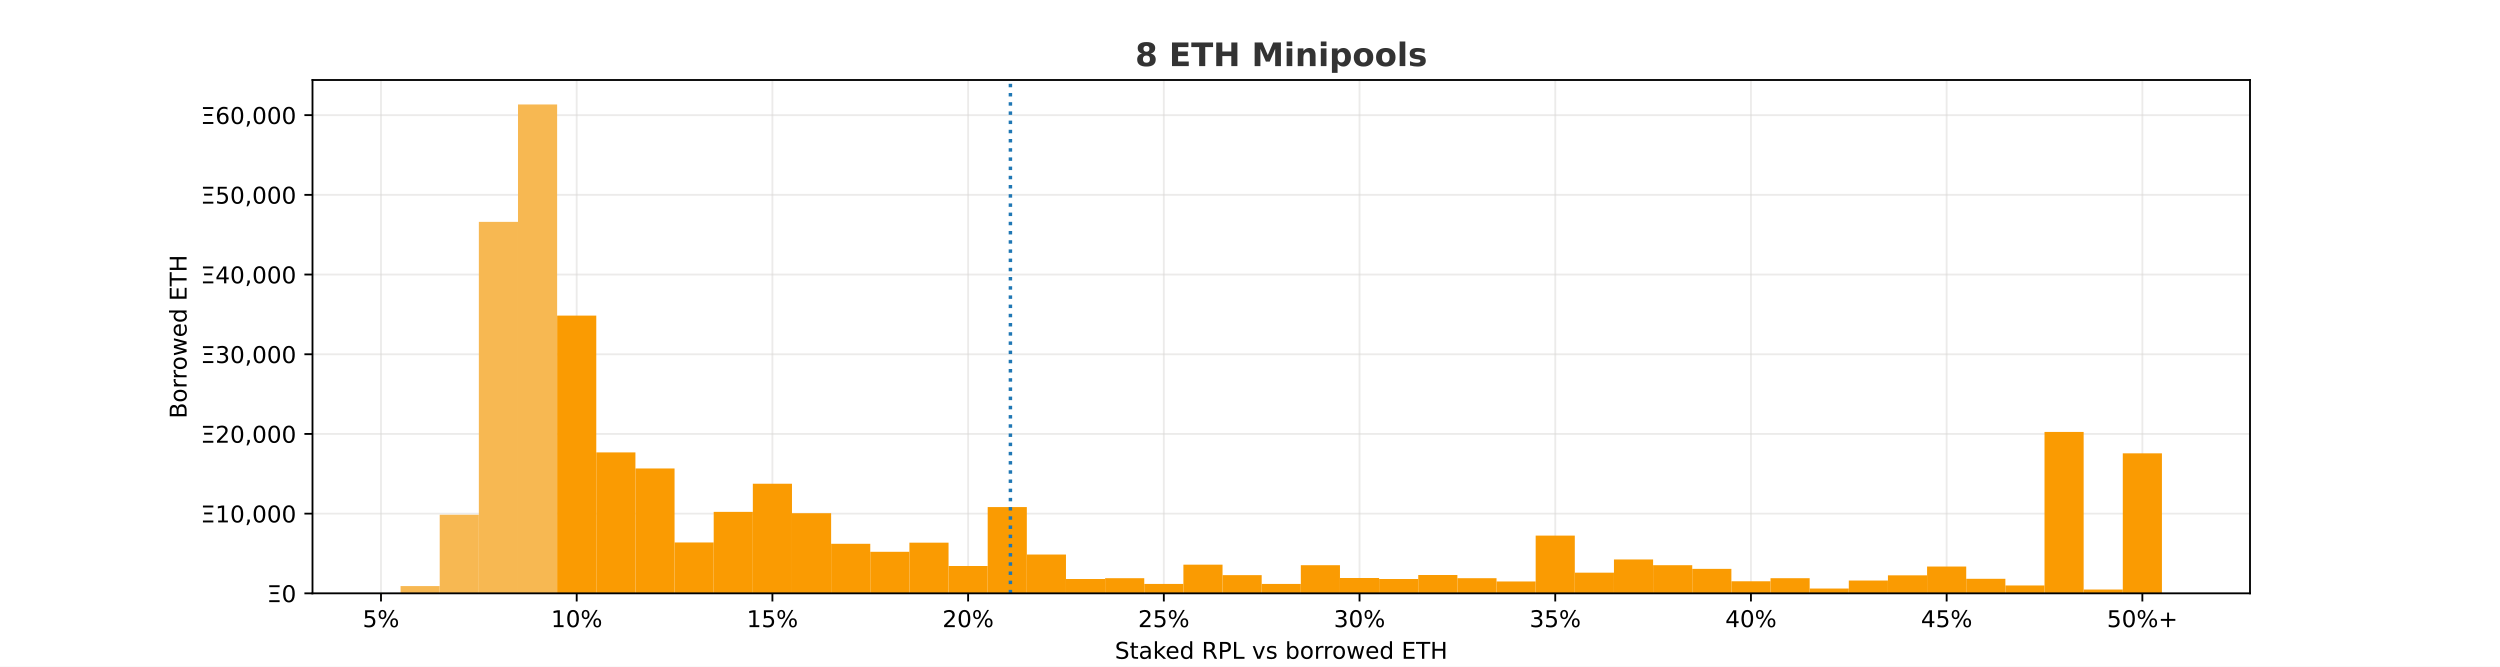
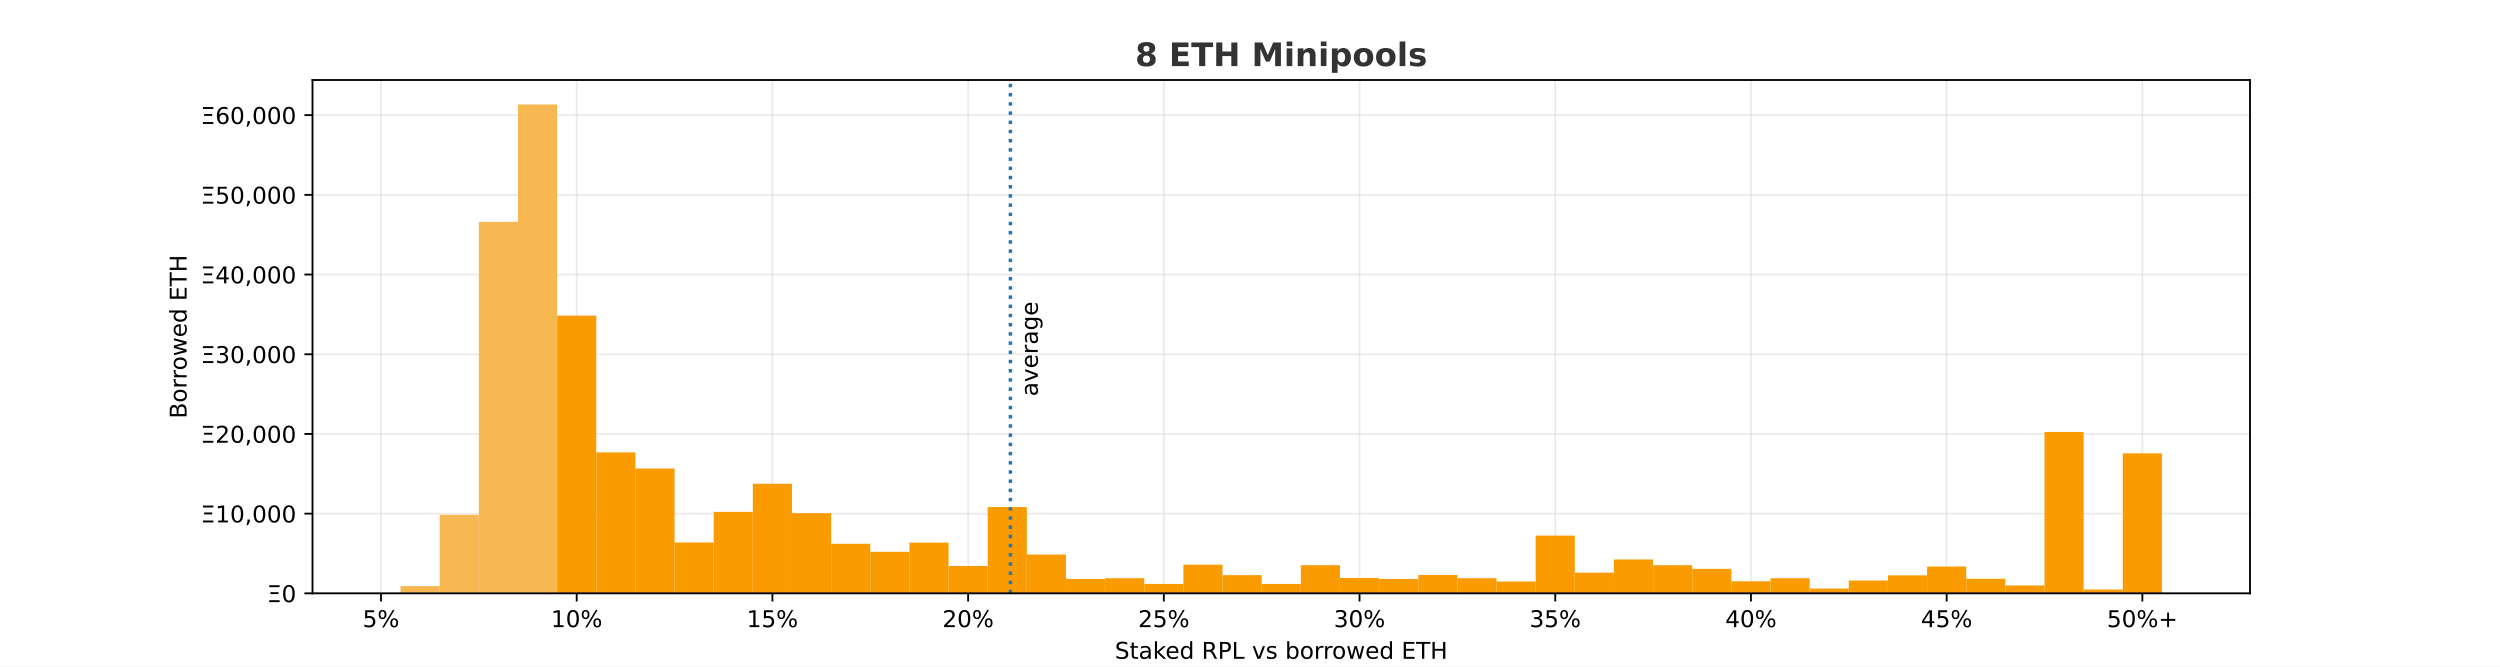
<svg xmlns="http://www.w3.org/2000/svg" xmlns:xlink="http://www.w3.org/1999/xlink" width="1080pt" height="288pt" viewBox="0 0 1080 288" version="1.1">
  <defs>
    <style type="text/css">*{stroke-linejoin: round; stroke-linecap: butt}</style>
  </defs>
  <g id="figure_1">
    <g id="patch_1">
      <path d="M 0 288  L 1080 288  L 1080 0  L 0 0  z " style="fill: #ffffff" />
    </g>
    <g id="axes_1">
      <g id="patch_2">
        <path d="M 135 256.32  L 972 256.32  L 972 34.56  L 135 34.56  z " style="fill: #ffffff" />
      </g>
      <g id="matplotlib.axis_1">
        <g id="xtick_1">
          <g id="line2d_1">
            <path d="M 164.591 256.32  L 164.591 34.56  " clip-path="url(#p60880e0bb3)" style="fill: none; stroke: #dad8d7; stroke-opacity: 0.5; stroke-width: 0.8; stroke-linecap: square" />
          </g>
          <g id="line2d_2">
            <defs>
              <path id="mceda95fc60" d="M 0 0  L 0 3.5  " style="stroke: #000000; stroke-width: 0.8" />
            </defs>
            <g>
              <use xlink:href="#mceda95fc60" x="164.591" y="256.32" style="stroke: #000000; stroke-width: 0.8" />
            </g>
          </g>
          <g id="text_1">
            <g transform="translate(156.6589 270.9184)scale(0.1 -0.1)">
              <defs>
                <path id="DejaVuSans-35" d="M 691 4666  L 3169 4666  L 3169 4134  L 1269 4134  L 1269 2991  Q 1406 3038 1543 3061  Q 1681 3084 1819 3084  Q 2600 3084 3056 2656  Q 3513 2228 3513 1497  Q 3513 744 3044 326  Q 2575 -91 1722 -91  Q 1428 -91 1123 -41  Q 819 9 494 109  L 494 744  Q 775 591 1075 516  Q 1375 441 1709 441  Q 2250 441 2565 725  Q 2881 1009 2881 1497  Q 2881 1984 2565 2268  Q 2250 2553 1709 2553  Q 1456 2553 1204 2497  Q 953 2441 691 2322  L 691 4666  z " transform="scale(0.015625)" />
                <path id="DejaVuSans-25" d="M 4653 2053  Q 4381 2053 4226 1822  Q 4072 1591 4072 1178  Q 4072 772 4226 539  Q 4381 306 4653 306  Q 4919 306 5073 539  Q 5228 772 5228 1178  Q 5228 1588 5073 1820  Q 4919 2053 4653 2053  z M 4653 2450  Q 5147 2450 5437 2106  Q 5728 1763 5728 1178  Q 5728 594 5436 251  Q 5144 -91 4653 -91  Q 4153 -91 3862 251  Q 3572 594 3572 1178  Q 3572 1766 3864 2108  Q 4156 2450 4653 2450  z M 1428 4353  Q 1159 4353 1004 4120  Q 850 3888 850 3481  Q 850 3069 1003 2837  Q 1156 2606 1428 2606  Q 1700 2606 1854 2837  Q 2009 3069 2009 3481  Q 2009 3884 1853 4118  Q 1697 4353 1428 4353  z M 4250 4750  L 4750 4750  L 1831 -91  L 1331 -91  L 4250 4750  z M 1428 4750  Q 1922 4750 2215 4408  Q 2509 4066 2509 3481  Q 2509 2891 2217 2550  Q 1925 2209 1428 2209  Q 931 2209 642 2551  Q 353 2894 353 3481  Q 353 4063 643 4406  Q 934 4750 1428 4750  z " transform="scale(0.015625)" />
              </defs>
              <use xlink:href="#DejaVuSans-35" />
              <use xlink:href="#DejaVuSans-25" x="63.623" />
            </g>
          </g>
        </g>
        <g id="xtick_2">
          <g id="line2d_3">
            <path d="M 249.136 256.32  L 249.136 34.56  " clip-path="url(#p60880e0bb3)" style="fill: none; stroke: #dad8d7; stroke-opacity: 0.5; stroke-width: 0.8; stroke-linecap: square" />
          </g>
          <g id="line2d_4">
            <g>
              <use xlink:href="#mceda95fc60" x="249.136" y="256.32" style="stroke: #000000; stroke-width: 0.8" />
            </g>
          </g>
          <g id="text_2">
            <g transform="translate(238.0231 270.9184)scale(0.1 -0.1)">
              <defs>
                <path id="DejaVuSans-31" d="M 794 531  L 1825 531  L 1825 4091  L 703 3866  L 703 4441  L 1819 4666  L 2450 4666  L 2450 531  L 3481 531  L 3481 0  L 794 0  L 794 531  z " transform="scale(0.015625)" />
                <path id="DejaVuSans-30" d="M 2034 4250  Q 1547 4250 1301 3770  Q 1056 3291 1056 2328  Q 1056 1369 1301 889  Q 1547 409 2034 409  Q 2525 409 2770 889  Q 3016 1369 3016 2328  Q 3016 3291 2770 3770  Q 2525 4250 2034 4250  z M 2034 4750  Q 2819 4750 3233 4129  Q 3647 3509 3647 2328  Q 3647 1150 3233 529  Q 2819 -91 2034 -91  Q 1250 -91 836 529  Q 422 1150 422 2328  Q 422 3509 836 4129  Q 1250 4750 2034 4750  z " transform="scale(0.015625)" />
              </defs>
              <use xlink:href="#DejaVuSans-31" />
              <use xlink:href="#DejaVuSans-30" x="63.623" />
              <use xlink:href="#DejaVuSans-25" x="127.246" />
            </g>
          </g>
        </g>
        <g id="xtick_3">
          <g id="line2d_5">
            <path d="M 333.682 256.32  L 333.682 34.56  " clip-path="url(#p60880e0bb3)" style="fill: none; stroke: #dad8d7; stroke-opacity: 0.5; stroke-width: 0.8; stroke-linecap: square" />
          </g>
          <g id="line2d_6">
            <g>
              <use xlink:href="#mceda95fc60" x="333.682" y="256.32" style="stroke: #000000; stroke-width: 0.8" />
            </g>
          </g>
          <g id="text_3">
            <g transform="translate(322.5685 270.9184)scale(0.1 -0.1)">
              <use xlink:href="#DejaVuSans-31" />
              <use xlink:href="#DejaVuSans-35" x="63.623" />
              <use xlink:href="#DejaVuSans-25" x="127.246" />
            </g>
          </g>
        </g>
        <g id="xtick_4">
          <g id="line2d_7">
            <path d="M 418.227 256.32  L 418.227 34.56  " clip-path="url(#p60880e0bb3)" style="fill: none; stroke: #dad8d7; stroke-opacity: 0.5; stroke-width: 0.8; stroke-linecap: square" />
          </g>
          <g id="line2d_8">
            <g>
              <use xlink:href="#mceda95fc60" x="418.227" y="256.32" style="stroke: #000000; stroke-width: 0.8" />
            </g>
          </g>
          <g id="text_4">
            <g transform="translate(407.114 270.9184)scale(0.1 -0.1)">
              <defs>
                <path id="DejaVuSans-32" d="M 1228 531  L 3431 531  L 3431 0  L 469 0  L 469 531  Q 828 903 1448 1529  Q 2069 2156 2228 2338  Q 2531 2678 2651 2914  Q 2772 3150 2772 3378  Q 2772 3750 2511 3984  Q 2250 4219 1831 4219  Q 1534 4219 1204 4116  Q 875 4013 500 3803  L 500 4441  Q 881 4594 1212 4672  Q 1544 4750 1819 4750  Q 2544 4750 2975 4387  Q 3406 4025 3406 3419  Q 3406 3131 3298 2873  Q 3191 2616 2906 2266  Q 2828 2175 2409 1742  Q 1991 1309 1228 531  z " transform="scale(0.015625)" />
              </defs>
              <use xlink:href="#DejaVuSans-32" />
              <use xlink:href="#DejaVuSans-30" x="63.623" />
              <use xlink:href="#DejaVuSans-25" x="127.246" />
            </g>
          </g>
        </g>
        <g id="xtick_5">
          <g id="line2d_9">
            <path d="M 502.773 256.32  L 502.773 34.56  " clip-path="url(#p60880e0bb3)" style="fill: none; stroke: #dad8d7; stroke-opacity: 0.5; stroke-width: 0.8; stroke-linecap: square" />
          </g>
          <g id="line2d_10">
            <g>
              <use xlink:href="#mceda95fc60" x="502.773" y="256.32" style="stroke: #000000; stroke-width: 0.8" />
            </g>
          </g>
          <g id="text_5">
            <g transform="translate(491.6594 270.9184)scale(0.1 -0.1)">
              <use xlink:href="#DejaVuSans-32" />
              <use xlink:href="#DejaVuSans-35" x="63.623" />
              <use xlink:href="#DejaVuSans-25" x="127.246" />
            </g>
          </g>
        </g>
        <g id="xtick_6">
          <g id="line2d_11">
            <path d="M 587.318 256.32  L 587.318 34.56  " clip-path="url(#p60880e0bb3)" style="fill: none; stroke: #dad8d7; stroke-opacity: 0.5; stroke-width: 0.8; stroke-linecap: square" />
          </g>
          <g id="line2d_12">
            <g>
              <use xlink:href="#mceda95fc60" x="587.318" y="256.32" style="stroke: #000000; stroke-width: 0.8" />
            </g>
          </g>
          <g id="text_6">
            <g transform="translate(576.2049 270.9184)scale(0.1 -0.1)">
              <defs>
                <path id="DejaVuSans-33" d="M 2597 2516  Q 3050 2419 3304 2112  Q 3559 1806 3559 1356  Q 3559 666 3084 287  Q 2609 -91 1734 -91  Q 1441 -91 1130 -33  Q 819 25 488 141  L 488 750  Q 750 597 1062 519  Q 1375 441 1716 441  Q 2309 441 2620 675  Q 2931 909 2931 1356  Q 2931 1769 2642 2001  Q 2353 2234 1838 2234  L 1294 2234  L 1294 2753  L 1863 2753  Q 2328 2753 2575 2939  Q 2822 3125 2822 3475  Q 2822 3834 2567 4026  Q 2313 4219 1838 4219  Q 1578 4219 1281 4162  Q 984 4106 628 3988  L 628 4550  Q 988 4650 1302 4700  Q 1616 4750 1894 4750  Q 2613 4750 3031 4423  Q 3450 4097 3450 3541  Q 3450 3153 3228 2886  Q 3006 2619 2597 2516  z " transform="scale(0.015625)" />
              </defs>
              <use xlink:href="#DejaVuSans-33" />
              <use xlink:href="#DejaVuSans-30" x="63.623" />
              <use xlink:href="#DejaVuSans-25" x="127.246" />
            </g>
          </g>
        </g>
        <g id="xtick_7">
          <g id="line2d_13">
            <path d="M 671.864 256.32  L 671.864 34.56  " clip-path="url(#p60880e0bb3)" style="fill: none; stroke: #dad8d7; stroke-opacity: 0.5; stroke-width: 0.8; stroke-linecap: square" />
          </g>
          <g id="line2d_14">
            <g>
              <use xlink:href="#mceda95fc60" x="671.864" y="256.32" style="stroke: #000000; stroke-width: 0.8" />
            </g>
          </g>
          <g id="text_7">
            <g transform="translate(660.7504 270.9184)scale(0.1 -0.1)">
              <use xlink:href="#DejaVuSans-33" />
              <use xlink:href="#DejaVuSans-35" x="63.623" />
              <use xlink:href="#DejaVuSans-25" x="127.246" />
            </g>
          </g>
        </g>
        <g id="xtick_8">
          <g id="line2d_15">
            <path d="M 756.409 256.32  L 756.409 34.56  " clip-path="url(#p60880e0bb3)" style="fill: none; stroke: #dad8d7; stroke-opacity: 0.5; stroke-width: 0.8; stroke-linecap: square" />
          </g>
          <g id="line2d_16">
            <g>
              <use xlink:href="#mceda95fc60" x="756.409" y="256.32" style="stroke: #000000; stroke-width: 0.8" />
            </g>
          </g>
          <g id="text_8">
            <g transform="translate(745.2958 270.9184)scale(0.1 -0.1)">
              <defs>
                <path id="DejaVuSans-34" d="M 2419 4116  L 825 1625  L 2419 1625  L 2419 4116  z M 2253 4666  L 3047 4666  L 3047 1625  L 3713 1625  L 3713 1100  L 3047 1100  L 3047 0  L 2419 0  L 2419 1100  L 313 1100  L 313 1709  L 2253 4666  z " transform="scale(0.015625)" />
              </defs>
              <use xlink:href="#DejaVuSans-34" />
              <use xlink:href="#DejaVuSans-30" x="63.623" />
              <use xlink:href="#DejaVuSans-25" x="127.246" />
            </g>
          </g>
        </g>
        <g id="xtick_9">
          <g id="line2d_17">
            <path d="M 840.955 256.32  L 840.955 34.56  " clip-path="url(#p60880e0bb3)" style="fill: none; stroke: #dad8d7; stroke-opacity: 0.5; stroke-width: 0.8; stroke-linecap: square" />
          </g>
          <g id="line2d_18">
            <g>
              <use xlink:href="#mceda95fc60" x="840.955" y="256.32" style="stroke: #000000; stroke-width: 0.8" />
            </g>
          </g>
          <g id="text_9">
            <g transform="translate(829.8413 270.9184)scale(0.1 -0.1)">
              <use xlink:href="#DejaVuSans-34" />
              <use xlink:href="#DejaVuSans-35" x="63.623" />
              <use xlink:href="#DejaVuSans-25" x="127.246" />
            </g>
          </g>
        </g>
        <g id="xtick_10">
          <g id="line2d_19">
            <path d="M 925.5 256.32  L 925.5 34.56  " clip-path="url(#p60880e0bb3)" style="fill: none; stroke: #dad8d7; stroke-opacity: 0.5; stroke-width: 0.8; stroke-linecap: square" />
          </g>
          <g id="line2d_20">
            <g>
              <use xlink:href="#mceda95fc60" x="925.5" y="256.32" style="stroke: #000000; stroke-width: 0.8" />
            </g>
          </g>
          <g id="text_10">
            <g transform="translate(910.1969 270.9184)scale(0.1 -0.1)">
              <defs>
                <path id="DejaVuSans-2b" d="M 2944 4013  L 2944 2272  L 4684 2272  L 4684 1741  L 2944 1741  L 2944 0  L 2419 0  L 2419 1741  L 678 1741  L 678 2272  L 2419 2272  L 2419 4013  L 2944 4013  z " transform="scale(0.015625)" />
              </defs>
              <use xlink:href="#DejaVuSans-35" />
              <use xlink:href="#DejaVuSans-30" x="63.623" />
              <use xlink:href="#DejaVuSans-25" x="127.246" />
              <use xlink:href="#DejaVuSans-2b" x="222.266" />
            </g>
          </g>
        </g>
        <g id="text_11">
          <g transform="translate(481.6242 284.5966)scale(0.1 -0.1)">
            <defs>
              <path id="DejaVuSans-53" d="M 3425 4513  L 3425 3897  Q 3066 4069 2747 4153  Q 2428 4238 2131 4238  Q 1616 4238 1336 4038  Q 1056 3838 1056 3469  Q 1056 3159 1242 3001  Q 1428 2844 1947 2747  L 2328 2669  Q 3034 2534 3370 2195  Q 3706 1856 3706 1288  Q 3706 609 3251 259  Q 2797 -91 1919 -91  Q 1588 -91 1214 -16  Q 841 59 441 206  L 441 856  Q 825 641 1194 531  Q 1563 422 1919 422  Q 2459 422 2753 634  Q 3047 847 3047 1241  Q 3047 1584 2836 1778  Q 2625 1972 2144 2069  L 1759 2144  Q 1053 2284 737 2584  Q 422 2884 422 3419  Q 422 4038 858 4394  Q 1294 4750 2059 4750  Q 2388 4750 2728 4690  Q 3069 4631 3425 4513  z " transform="scale(0.015625)" />
              <path id="DejaVuSans-74" d="M 1172 4494  L 1172 3500  L 2356 3500  L 2356 3053  L 1172 3053  L 1172 1153  Q 1172 725 1289 603  Q 1406 481 1766 481  L 2356 481  L 2356 0  L 1766 0  Q 1100 0 847 248  Q 594 497 594 1153  L 594 3053  L 172 3053  L 172 3500  L 594 3500  L 594 4494  L 1172 4494  z " transform="scale(0.015625)" />
              <path id="DejaVuSans-61" d="M 2194 1759  Q 1497 1759 1228 1600  Q 959 1441 959 1056  Q 959 750 1161 570  Q 1363 391 1709 391  Q 2188 391 2477 730  Q 2766 1069 2766 1631  L 2766 1759  L 2194 1759  z M 3341 1997  L 3341 0  L 2766 0  L 2766 531  Q 2569 213 2275 61  Q 1981 -91 1556 -91  Q 1019 -91 701 211  Q 384 513 384 1019  Q 384 1609 779 1909  Q 1175 2209 1959 2209  L 2766 2209  L 2766 2266  Q 2766 2663 2505 2880  Q 2244 3097 1772 3097  Q 1472 3097 1187 3025  Q 903 2953 641 2809  L 641 3341  Q 956 3463 1253 3523  Q 1550 3584 1831 3584  Q 2591 3584 2966 3190  Q 3341 2797 3341 1997  z " transform="scale(0.015625)" />
              <path id="DejaVuSans-6b" d="M 581 4863  L 1159 4863  L 1159 1991  L 2875 3500  L 3609 3500  L 1753 1863  L 3688 0  L 2938 0  L 1159 1709  L 1159 0  L 581 0  L 581 4863  z " transform="scale(0.015625)" />
              <path id="DejaVuSans-65" d="M 3597 1894  L 3597 1613  L 953 1613  Q 991 1019 1311 708  Q 1631 397 2203 397  Q 2534 397 2845 478  Q 3156 559 3463 722  L 3463 178  Q 3153 47 2828 -22  Q 2503 -91 2169 -91  Q 1331 -91 842 396  Q 353 884 353 1716  Q 353 2575 817 3079  Q 1281 3584 2069 3584  Q 2775 3584 3186 3129  Q 3597 2675 3597 1894  z M 3022 2063  Q 3016 2534 2758 2815  Q 2500 3097 2075 3097  Q 1594 3097 1305 2825  Q 1016 2553 972 2059  L 3022 2063  z " transform="scale(0.015625)" />
              <path id="DejaVuSans-64" d="M 2906 2969  L 2906 4863  L 3481 4863  L 3481 0  L 2906 0  L 2906 525  Q 2725 213 2448 61  Q 2172 -91 1784 -91  Q 1150 -91 751 415  Q 353 922 353 1747  Q 353 2572 751 3078  Q 1150 3584 1784 3584  Q 2172 3584 2448 3432  Q 2725 3281 2906 2969  z M 947 1747  Q 947 1113 1208 752  Q 1469 391 1925 391  Q 2381 391 2643 752  Q 2906 1113 2906 1747  Q 2906 2381 2643 2742  Q 2381 3103 1925 3103  Q 1469 3103 1208 2742  Q 947 2381 947 1747  z " transform="scale(0.015625)" />
              <path id="DejaVuSans-20" transform="scale(0.015625)" />
              <path id="DejaVuSans-52" d="M 2841 2188  Q 3044 2119 3236 1894  Q 3428 1669 3622 1275  L 4263 0  L 3584 0  L 2988 1197  Q 2756 1666 2539 1819  Q 2322 1972 1947 1972  L 1259 1972  L 1259 0  L 628 0  L 628 4666  L 2053 4666  Q 2853 4666 3247 4331  Q 3641 3997 3641 3322  Q 3641 2881 3436 2590  Q 3231 2300 2841 2188  z M 1259 4147  L 1259 2491  L 2053 2491  Q 2509 2491 2742 2702  Q 2975 2913 2975 3322  Q 2975 3731 2742 3939  Q 2509 4147 2053 4147  L 1259 4147  z " transform="scale(0.015625)" />
              <path id="DejaVuSans-50" d="M 1259 4147  L 1259 2394  L 2053 2394  Q 2494 2394 2734 2622  Q 2975 2850 2975 3272  Q 2975 3691 2734 3919  Q 2494 4147 2053 4147  L 1259 4147  z M 628 4666  L 2053 4666  Q 2838 4666 3239 4311  Q 3641 3956 3641 3272  Q 3641 2581 3239 2228  Q 2838 1875 2053 1875  L 1259 1875  L 1259 0  L 628 0  L 628 4666  z " transform="scale(0.015625)" />
              <path id="DejaVuSans-4c" d="M 628 4666  L 1259 4666  L 1259 531  L 3531 531  L 3531 0  L 628 0  L 628 4666  z " transform="scale(0.015625)" />
              <path id="DejaVuSans-76" d="M 191 3500  L 800 3500  L 1894 563  L 2988 3500  L 3597 3500  L 2284 0  L 1503 0  L 191 3500  z " transform="scale(0.015625)" />
              <path id="DejaVuSans-73" d="M 2834 3397  L 2834 2853  Q 2591 2978 2328 3040  Q 2066 3103 1784 3103  Q 1356 3103 1142 2972  Q 928 2841 928 2578  Q 928 2378 1081 2264  Q 1234 2150 1697 2047  L 1894 2003  Q 2506 1872 2764 1633  Q 3022 1394 3022 966  Q 3022 478 2636 193  Q 2250 -91 1575 -91  Q 1294 -91 989 -36  Q 684 19 347 128  L 347 722  Q 666 556 975 473  Q 1284 391 1588 391  Q 1994 391 2212 530  Q 2431 669 2431 922  Q 2431 1156 2273 1281  Q 2116 1406 1581 1522  L 1381 1569  Q 847 1681 609 1914  Q 372 2147 372 2553  Q 372 3047 722 3315  Q 1072 3584 1716 3584  Q 2034 3584 2315 3537  Q 2597 3491 2834 3397  z " transform="scale(0.015625)" />
              <path id="DejaVuSans-62" d="M 3116 1747  Q 3116 2381 2855 2742  Q 2594 3103 2138 3103  Q 1681 3103 1420 2742  Q 1159 2381 1159 1747  Q 1159 1113 1420 752  Q 1681 391 2138 391  Q 2594 391 2855 752  Q 3116 1113 3116 1747  z M 1159 2969  Q 1341 3281 1617 3432  Q 1894 3584 2278 3584  Q 2916 3584 3314 3078  Q 3713 2572 3713 1747  Q 3713 922 3314 415  Q 2916 -91 2278 -91  Q 1894 -91 1617 61  Q 1341 213 1159 525  L 1159 0  L 581 0  L 581 4863  L 1159 4863  L 1159 2969  z " transform="scale(0.015625)" />
              <path id="DejaVuSans-6f" d="M 1959 3097  Q 1497 3097 1228 2736  Q 959 2375 959 1747  Q 959 1119 1226 758  Q 1494 397 1959 397  Q 2419 397 2687 759  Q 2956 1122 2956 1747  Q 2956 2369 2687 2733  Q 2419 3097 1959 3097  z M 1959 3584  Q 2709 3584 3137 3096  Q 3566 2609 3566 1747  Q 3566 888 3137 398  Q 2709 -91 1959 -91  Q 1206 -91 779 398  Q 353 888 353 1747  Q 353 2609 779 3096  Q 1206 3584 1959 3584  z " transform="scale(0.015625)" />
              <path id="DejaVuSans-72" d="M 2631 2963  Q 2534 3019 2420 3045  Q 2306 3072 2169 3072  Q 1681 3072 1420 2755  Q 1159 2438 1159 1844  L 1159 0  L 581 0  L 581 3500  L 1159 3500  L 1159 2956  Q 1341 3275 1631 3429  Q 1922 3584 2338 3584  Q 2397 3584 2469 3576  Q 2541 3569 2628 3553  L 2631 2963  z " transform="scale(0.015625)" />
              <path id="DejaVuSans-77" d="M 269 3500  L 844 3500  L 1563 769  L 2278 3500  L 2956 3500  L 3675 769  L 4391 3500  L 4966 3500  L 4050 0  L 3372 0  L 2619 2869  L 1863 0  L 1184 0  L 269 3500  z " transform="scale(0.015625)" />
              <path id="DejaVuSans-45" d="M 628 4666  L 3578 4666  L 3578 4134  L 1259 4134  L 1259 2753  L 3481 2753  L 3481 2222  L 1259 2222  L 1259 531  L 3634 531  L 3634 0  L 628 0  L 628 4666  z " transform="scale(0.015625)" />
              <path id="DejaVuSans-54" d="M -19 4666  L 3928 4666  L 3928 4134  L 2272 4134  L 2272 0  L 1638 0  L 1638 4134  L -19 4134  L -19 4666  z " transform="scale(0.015625)" />
              <path id="DejaVuSans-48" d="M 628 4666  L 1259 4666  L 1259 2753  L 3553 2753  L 3553 4666  L 4184 4666  L 4184 0  L 3553 0  L 3553 2222  L 1259 2222  L 1259 0  L 628 0  L 628 4666  z " transform="scale(0.015625)" />
            </defs>
            <use xlink:href="#DejaVuSans-53" />
            <use xlink:href="#DejaVuSans-74" x="63.477" />
            <use xlink:href="#DejaVuSans-61" x="102.686" />
            <use xlink:href="#DejaVuSans-6b" x="163.965" />
            <use xlink:href="#DejaVuSans-65" x="218.25" />
            <use xlink:href="#DejaVuSans-64" x="279.773" />
            <use xlink:href="#DejaVuSans-20" x="343.25" />
            <use xlink:href="#DejaVuSans-52" x="375.037" />
            <use xlink:href="#DejaVuSans-50" x="444.52" />
            <use xlink:href="#DejaVuSans-4c" x="504.822" />
            <use xlink:href="#DejaVuSans-20" x="560.535" />
            <use xlink:href="#DejaVuSans-76" x="592.322" />
            <use xlink:href="#DejaVuSans-73" x="651.502" />
            <use xlink:href="#DejaVuSans-20" x="703.602" />
            <use xlink:href="#DejaVuSans-62" x="735.389" />
            <use xlink:href="#DejaVuSans-6f" x="798.865" />
            <use xlink:href="#DejaVuSans-72" x="860.047" />
            <use xlink:href="#DejaVuSans-72" x="899.41" />
            <use xlink:href="#DejaVuSans-6f" x="938.273" />
            <use xlink:href="#DejaVuSans-77" x="999.455" />
            <use xlink:href="#DejaVuSans-65" x="1081.242" />
            <use xlink:href="#DejaVuSans-64" x="1142.766" />
            <use xlink:href="#DejaVuSans-20" x="1206.242" />
            <use xlink:href="#DejaVuSans-45" x="1238.029" />
            <use xlink:href="#DejaVuSans-54" x="1301.213" />
            <use xlink:href="#DejaVuSans-48" x="1362.297" />
          </g>
        </g>
      </g>
      <g id="matplotlib.axis_2">
        <g id="ytick_1">
          <g id="line2d_21">
            <path d="M 135 256.32  L 972 256.32  " clip-path="url(#p60880e0bb3)" style="fill: none; stroke: #dad8d7; stroke-opacity: 0.5; stroke-width: 0.8; stroke-linecap: square" />
          </g>
          <g id="line2d_22">
            <defs>
              <path id="maa64ff5e48" d="M 0 0  L -3.5 0  " style="stroke: #000000; stroke-width: 0.8" />
            </defs>
            <g>
              <use xlink:href="#maa64ff5e48" x="135" y="256.32" style="stroke: #000000; stroke-width: 0.8" />
            </g>
          </g>
          <g id="text_12">
            <g transform="translate(115.3187 260.1192)scale(0.1 -0.1)">
              <defs>
                <path id="DejaVuSans-39e" d="M 956 2753  L 3178 2753  L 3178 2222  L 956 2222  L 956 2753  z M 628 4666  L 3506 4666  L 3506 4134  L 628 4134  L 628 4666  z M 628 531  L 3506 531  L 3506 0  L 628 0  L 628 531  z " transform="scale(0.015625)" />
              </defs>
              <use xlink:href="#DejaVuSans-39e" />
              <use xlink:href="#DejaVuSans-30" x="63.184" />
            </g>
          </g>
        </g>
        <g id="ytick_2">
          <g id="line2d_23">
            <path d="M 135 221.891  L 972 221.891  " clip-path="url(#p60880e0bb3)" style="fill: none; stroke: #dad8d7; stroke-opacity: 0.5; stroke-width: 0.8; stroke-linecap: square" />
          </g>
          <g id="line2d_24">
            <g>
              <use xlink:href="#maa64ff5e48" x="135" y="221.891" style="stroke: #000000; stroke-width: 0.8" />
            </g>
          </g>
          <g id="text_13">
            <g transform="translate(86.69062 225.6904)scale(0.1 -0.1)">
              <defs>
                <path id="DejaVuSans-2c" d="M 750 794  L 1409 794  L 1409 256  L 897 -744  L 494 -744  L 750 256  L 750 794  z " transform="scale(0.015625)" />
              </defs>
              <use xlink:href="#DejaVuSans-39e" />
              <use xlink:href="#DejaVuSans-31" x="63.184" />
              <use xlink:href="#DejaVuSans-30" x="126.807" />
              <use xlink:href="#DejaVuSans-2c" x="190.43" />
              <use xlink:href="#DejaVuSans-30" x="222.217" />
              <use xlink:href="#DejaVuSans-30" x="285.84" />
              <use xlink:href="#DejaVuSans-30" x="349.463" />
            </g>
          </g>
        </g>
        <g id="ytick_3">
          <g id="line2d_25">
            <path d="M 135 187.462  L 972 187.462  " clip-path="url(#p60880e0bb3)" style="fill: none; stroke: #dad8d7; stroke-opacity: 0.5; stroke-width: 0.8; stroke-linecap: square" />
          </g>
          <g id="line2d_26">
            <g>
              <use xlink:href="#maa64ff5e48" x="135" y="187.462" style="stroke: #000000; stroke-width: 0.8" />
            </g>
          </g>
          <g id="text_14">
            <g transform="translate(86.69062 191.2616)scale(0.1 -0.1)">
              <use xlink:href="#DejaVuSans-39e" />
              <use xlink:href="#DejaVuSans-32" x="63.184" />
              <use xlink:href="#DejaVuSans-30" x="126.807" />
              <use xlink:href="#DejaVuSans-2c" x="190.43" />
              <use xlink:href="#DejaVuSans-30" x="222.217" />
              <use xlink:href="#DejaVuSans-30" x="285.84" />
              <use xlink:href="#DejaVuSans-30" x="349.463" />
            </g>
          </g>
        </g>
        <g id="ytick_4">
          <g id="line2d_27">
            <path d="M 135 153.034  L 972 153.034  " clip-path="url(#p60880e0bb3)" style="fill: none; stroke: #dad8d7; stroke-opacity: 0.5; stroke-width: 0.8; stroke-linecap: square" />
          </g>
          <g id="line2d_28">
            <g>
              <use xlink:href="#maa64ff5e48" x="135" y="153.034" style="stroke: #000000; stroke-width: 0.8" />
            </g>
          </g>
          <g id="text_15">
            <g transform="translate(86.69062 156.8328)scale(0.1 -0.1)">
              <use xlink:href="#DejaVuSans-39e" />
              <use xlink:href="#DejaVuSans-33" x="63.184" />
              <use xlink:href="#DejaVuSans-30" x="126.807" />
              <use xlink:href="#DejaVuSans-2c" x="190.43" />
              <use xlink:href="#DejaVuSans-30" x="222.217" />
              <use xlink:href="#DejaVuSans-30" x="285.84" />
              <use xlink:href="#DejaVuSans-30" x="349.463" />
            </g>
          </g>
        </g>
        <g id="ytick_5">
          <g id="line2d_29">
            <path d="M 135 118.605  L 972 118.605  " clip-path="url(#p60880e0bb3)" style="fill: none; stroke: #dad8d7; stroke-opacity: 0.5; stroke-width: 0.8; stroke-linecap: square" />
          </g>
          <g id="line2d_30">
            <g>
              <use xlink:href="#maa64ff5e48" x="135" y="118.605" style="stroke: #000000; stroke-width: 0.8" />
            </g>
          </g>
          <g id="text_16">
            <g transform="translate(86.69062 122.404)scale(0.1 -0.1)">
              <use xlink:href="#DejaVuSans-39e" />
              <use xlink:href="#DejaVuSans-34" x="63.184" />
              <use xlink:href="#DejaVuSans-30" x="126.807" />
              <use xlink:href="#DejaVuSans-2c" x="190.43" />
              <use xlink:href="#DejaVuSans-30" x="222.217" />
              <use xlink:href="#DejaVuSans-30" x="285.84" />
              <use xlink:href="#DejaVuSans-30" x="349.463" />
            </g>
          </g>
        </g>
        <g id="ytick_6">
          <g id="line2d_31">
            <path d="M 135 84.176  L 972 84.176  " clip-path="url(#p60880e0bb3)" style="fill: none; stroke: #dad8d7; stroke-opacity: 0.5; stroke-width: 0.8; stroke-linecap: square" />
          </g>
          <g id="line2d_32">
            <g>
              <use xlink:href="#maa64ff5e48" x="135" y="84.176" style="stroke: #000000; stroke-width: 0.8" />
            </g>
          </g>
          <g id="text_17">
            <g transform="translate(86.69062 87.97524)scale(0.1 -0.1)">
              <use xlink:href="#DejaVuSans-39e" />
              <use xlink:href="#DejaVuSans-35" x="63.184" />
              <use xlink:href="#DejaVuSans-30" x="126.807" />
              <use xlink:href="#DejaVuSans-2c" x="190.43" />
              <use xlink:href="#DejaVuSans-30" x="222.217" />
              <use xlink:href="#DejaVuSans-30" x="285.84" />
              <use xlink:href="#DejaVuSans-30" x="349.463" />
            </g>
          </g>
        </g>
        <g id="ytick_7">
          <g id="line2d_33">
            <path d="M 135 49.747  L 972 49.747  " clip-path="url(#p60880e0bb3)" style="fill: none; stroke: #dad8d7; stroke-opacity: 0.5; stroke-width: 0.8; stroke-linecap: square" />
          </g>
          <g id="line2d_34">
            <g>
              <use xlink:href="#maa64ff5e48" x="135" y="49.747" style="stroke: #000000; stroke-width: 0.8" />
            </g>
          </g>
          <g id="text_18">
            <g transform="translate(86.69062 53.54645)scale(0.1 -0.1)">
              <defs>
                <path id="DejaVuSans-36" d="M 2113 2584  Q 1688 2584 1439 2293  Q 1191 2003 1191 1497  Q 1191 994 1439 701  Q 1688 409 2113 409  Q 2538 409 2786 701  Q 3034 994 3034 1497  Q 3034 2003 2786 2293  Q 2538 2584 2113 2584  z M 3366 4563  L 3366 3988  Q 3128 4100 2886 4159  Q 2644 4219 2406 4219  Q 1781 4219 1451 3797  Q 1122 3375 1075 2522  Q 1259 2794 1537 2939  Q 1816 3084 2150 3084  Q 2853 3084 3261 2657  Q 3669 2231 3669 1497  Q 3669 778 3244 343  Q 2819 -91 2113 -91  Q 1303 -91 875 529  Q 447 1150 447 2328  Q 447 3434 972 4092  Q 1497 4750 2381 4750  Q 2619 4750 2861 4703  Q 3103 4656 3366 4563  z " transform="scale(0.015625)" />
              </defs>
              <use xlink:href="#DejaVuSans-39e" />
              <use xlink:href="#DejaVuSans-36" x="63.184" />
              <use xlink:href="#DejaVuSans-30" x="126.807" />
              <use xlink:href="#DejaVuSans-2c" x="190.43" />
              <use xlink:href="#DejaVuSans-30" x="222.217" />
              <use xlink:href="#DejaVuSans-30" x="285.84" />
              <use xlink:href="#DejaVuSans-30" x="349.463" />
            </g>
          </g>
        </g>
        <g id="text_19">
          <g transform="translate(80.61094 180.8025)rotate(-90)scale(0.1 -0.1)">
            <defs>
              <path id="DejaVuSans-42" d="M 1259 2228  L 1259 519  L 2272 519  Q 2781 519 3026 730  Q 3272 941 3272 1375  Q 3272 1813 3026 2020  Q 2781 2228 2272 2228  L 1259 2228  z M 1259 4147  L 1259 2741  L 2194 2741  Q 2656 2741 2882 2914  Q 3109 3088 3109 3444  Q 3109 3797 2882 3972  Q 2656 4147 2194 4147  L 1259 4147  z M 628 4666  L 2241 4666  Q 2963 4666 3353 4366  Q 3744 4066 3744 3513  Q 3744 3084 3544 2831  Q 3344 2578 2956 2516  Q 3422 2416 3680 2098  Q 3938 1781 3938 1306  Q 3938 681 3513 340  Q 3088 0 2303 0  L 628 0  L 628 4666  z " transform="scale(0.015625)" />
            </defs>
            <use xlink:href="#DejaVuSans-42" />
            <use xlink:href="#DejaVuSans-6f" x="68.604" />
            <use xlink:href="#DejaVuSans-72" x="129.785" />
            <use xlink:href="#DejaVuSans-72" x="169.148" />
            <use xlink:href="#DejaVuSans-6f" x="208.012" />
            <use xlink:href="#DejaVuSans-77" x="269.193" />
            <use xlink:href="#DejaVuSans-65" x="350.98" />
            <use xlink:href="#DejaVuSans-64" x="412.504" />
            <use xlink:href="#DejaVuSans-20" x="475.98" />
            <use xlink:href="#DejaVuSans-45" x="507.768" />
            <use xlink:href="#DejaVuSans-54" x="570.951" />
            <use xlink:href="#DejaVuSans-48" x="632.035" />
          </g>
        </g>
      </g>
      <g id="patch_3">
        <path d="M 173.045 256.32  L 189.955 256.32  L 189.955 253.18  L 173.045 253.18  z " clip-path="url(#p60880e0bb3)" style="fill: #f7b852" />
      </g>
      <g id="patch_4">
        <path d="M 189.955 256.32  L 206.864 256.32  L 206.864 222.359  L 189.955 222.359  z " clip-path="url(#p60880e0bb3)" style="fill: #f7b852" />
      </g>
      <g id="patch_5">
        <path d="M 206.864 256.32  L 223.773 256.32  L 223.773 95.854  L 206.864 95.854  z " clip-path="url(#p60880e0bb3)" style="fill: #f7b852" />
      </g>
      <g id="patch_6">
        <path d="M 223.773 256.32  L 240.682 256.32  L 240.682 45.12  L 223.773 45.12  z " clip-path="url(#p60880e0bb3)" style="fill: #f7b852" />
      </g>
      <g id="patch_7">
        <path d="M 240.682 256.32  L 257.591 256.32  L 257.591 136.343  L 240.682 136.343  z " clip-path="url(#p60880e0bb3)" style="fill: #fa9b02" />
      </g>
      <g id="patch_8">
        <path d="M 257.591 256.32  L 274.5 256.32  L 274.5 195.422  L 257.591 195.422  z " clip-path="url(#p60880e0bb3)" style="fill: #fa9b02" />
      </g>
      <g id="patch_9">
        <path d="M 274.5 256.32  L 291.409 256.32  L 291.409 202.363  L 274.5 202.363  z " clip-path="url(#p60880e0bb3)" style="fill: #fa9b02" />
      </g>
      <g id="patch_10">
        <path d="M 291.409 256.32  L 308.318 256.32  L 308.318 234.341  L 291.409 234.341  z " clip-path="url(#p60880e0bb3)" style="fill: #fa9b02" />
      </g>
      <g id="patch_11">
        <path d="M 308.318 256.32  L 325.227 256.32  L 325.227 221.12  L 308.318 221.12  z " clip-path="url(#p60880e0bb3)" style="fill: #fa9b02" />
      </g>
      <g id="patch_12">
        <path d="M 325.227 256.32  L 342.136 256.32  L 342.136 208.974  L 325.227 208.974  z " clip-path="url(#p60880e0bb3)" style="fill: #fa9b02" />
      </g>
      <g id="patch_13">
        <path d="M 342.136 256.32  L 359.045 256.32  L 359.045 221.698  L 342.136 221.698  z " clip-path="url(#p60880e0bb3)" style="fill: #fa9b02" />
      </g>
      <g id="patch_14">
        <path d="M 359.045 256.32  L 375.955 256.32  L 375.955 234.919  L 359.045 234.919  z " clip-path="url(#p60880e0bb3)" style="fill: #fa9b02" />
      </g>
      <g id="patch_15">
        <path d="M 375.955 256.32  L 392.864 256.32  L 392.864 238.389  L 375.955 238.389  z " clip-path="url(#p60880e0bb3)" style="fill: #fa9b02" />
      </g>
      <g id="patch_16">
        <path d="M 392.864 256.32  L 409.773 256.32  L 409.773 234.423  L 392.864 234.423  z " clip-path="url(#p60880e0bb3)" style="fill: #fa9b02" />
      </g>
      <g id="patch_17">
        <path d="M 409.773 256.32  L 426.682 256.32  L 426.682 244.504  L 409.773 244.504  z " clip-path="url(#p60880e0bb3)" style="fill: #fa9b02" />
      </g>
      <g id="patch_18">
        <path d="M 426.682 256.32  L 443.591 256.32  L 443.591 219.054  L 426.682 219.054  z " clip-path="url(#p60880e0bb3)" style="fill: #fa9b02" />
      </g>
      <g id="patch_19">
        <path d="M 443.591 256.32  L 460.5 256.32  L 460.5 239.546  L 443.591 239.546  z " clip-path="url(#p60880e0bb3)" style="fill: #fa9b02" />
      </g>
      <g id="patch_20">
        <path d="M 460.5 256.32  L 477.409 256.32  L 477.409 250.123  L 460.5 250.123  z " clip-path="url(#p60880e0bb3)" style="fill: #fa9b02" />
      </g>
      <g id="patch_21">
        <path d="M 477.409 256.32  L 494.318 256.32  L 494.318 249.792  L 477.409 249.792  z " clip-path="url(#p60880e0bb3)" style="fill: #fa9b02" />
      </g>
      <g id="patch_22">
        <path d="M 494.318 256.32  L 511.227 256.32  L 511.227 252.271  L 494.318 252.271  z " clip-path="url(#p60880e0bb3)" style="fill: #fa9b02" />
      </g>
      <g id="patch_23">
        <path d="M 511.227 256.32  L 528.136 256.32  L 528.136 243.926  L 511.227 243.926  z " clip-path="url(#p60880e0bb3)" style="fill: #fa9b02" />
      </g>
      <g id="patch_24">
        <path d="M 528.136 256.32  L 545.045 256.32  L 545.045 248.47  L 528.136 248.47  z " clip-path="url(#p60880e0bb3)" style="fill: #fa9b02" />
      </g>
      <g id="patch_25">
        <path d="M 545.045 256.32  L 561.955 256.32  L 561.955 252.271  L 545.045 252.271  z " clip-path="url(#p60880e0bb3)" style="fill: #fa9b02" />
      </g>
      <g id="patch_26">
        <path d="M 561.955 256.32  L 578.864 256.32  L 578.864 244.174  L 561.955 244.174  z " clip-path="url(#p60880e0bb3)" style="fill: #fa9b02" />
      </g>
      <g id="patch_27">
        <path d="M 578.864 256.32  L 595.773 256.32  L 595.773 249.71  L 578.864 249.71  z " clip-path="url(#p60880e0bb3)" style="fill: #fa9b02" />
      </g>
      <g id="patch_28">
        <path d="M 595.773 256.32  L 612.682 256.32  L 612.682 250.123  L 595.773 250.123  z " clip-path="url(#p60880e0bb3)" style="fill: #fa9b02" />
      </g>
      <g id="patch_29">
        <path d="M 612.682 256.32  L 629.591 256.32  L 629.591 248.388  L 612.682 248.388  z " clip-path="url(#p60880e0bb3)" style="fill: #fa9b02" />
      </g>
      <g id="patch_30">
        <path d="M 629.591 256.32  L 646.5 256.32  L 646.5 249.792  L 629.591 249.792  z " clip-path="url(#p60880e0bb3)" style="fill: #fa9b02" />
      </g>
      <g id="patch_31">
        <path d="M 646.5 256.32  L 663.409 256.32  L 663.409 251.197  L 646.5 251.197  z " clip-path="url(#p60880e0bb3)" style="fill: #fa9b02" />
      </g>
      <g id="patch_32">
        <path d="M 663.409 256.32  L 680.318 256.32  L 680.318 231.366  L 663.409 231.366  z " clip-path="url(#p60880e0bb3)" style="fill: #fa9b02" />
      </g>
      <g id="patch_33">
        <path d="M 680.318 256.32  L 697.227 256.32  L 697.227 247.396  L 680.318 247.396  z " clip-path="url(#p60880e0bb3)" style="fill: #fa9b02" />
      </g>
      <g id="patch_34">
        <path d="M 697.227 256.32  L 714.136 256.32  L 714.136 241.695  L 697.227 241.695  z " clip-path="url(#p60880e0bb3)" style="fill: #fa9b02" />
      </g>
      <g id="patch_35">
        <path d="M 714.136 256.32  L 731.045 256.32  L 731.045 244.174  L 714.136 244.174  z " clip-path="url(#p60880e0bb3)" style="fill: #fa9b02" />
      </g>
      <g id="patch_36">
        <path d="M 731.045 256.32  L 747.955 256.32  L 747.955 245.743  L 731.045 245.743  z " clip-path="url(#p60880e0bb3)" style="fill: #fa9b02" />
      </g>
      <g id="patch_37">
        <path d="M 747.955 256.32  L 764.864 256.32  L 764.864 251.114  L 747.955 251.114  z " clip-path="url(#p60880e0bb3)" style="fill: #fa9b02" />
      </g>
      <g id="patch_38">
        <path d="M 764.864 256.32  L 781.773 256.32  L 781.773 249.792  L 764.864 249.792  z " clip-path="url(#p60880e0bb3)" style="fill: #fa9b02" />
      </g>
      <g id="patch_39">
        <path d="M 781.773 256.32  L 798.682 256.32  L 798.682 254.254  L 781.773 254.254  z " clip-path="url(#p60880e0bb3)" style="fill: #fa9b02" />
      </g>
      <g id="patch_40">
        <path d="M 798.682 256.32  L 815.591 256.32  L 815.591 250.784  L 798.682 250.784  z " clip-path="url(#p60880e0bb3)" style="fill: #fa9b02" />
      </g>
      <g id="patch_41">
        <path d="M 815.591 256.32  L 832.5 256.32  L 832.5 248.553  L 815.591 248.553  z " clip-path="url(#p60880e0bb3)" style="fill: #fa9b02" />
      </g>
      <g id="patch_42">
        <path d="M 832.5 256.32  L 849.409 256.32  L 849.409 244.752  L 832.5 244.752  z " clip-path="url(#p60880e0bb3)" style="fill: #fa9b02" />
      </g>
      <g id="patch_43">
        <path d="M 849.409 256.32  L 866.318 256.32  L 866.318 250.04  L 849.409 250.04  z " clip-path="url(#p60880e0bb3)" style="fill: #fa9b02" />
      </g>
      <g id="patch_44">
        <path d="M 866.318 256.32  L 883.227 256.32  L 883.227 252.932  L 866.318 252.932  z " clip-path="url(#p60880e0bb3)" style="fill: #fa9b02" />
      </g>
      <g id="patch_45">
        <path d="M 883.227 256.32  L 900.136 256.32  L 900.136 186.581  L 883.227 186.581  z " clip-path="url(#p60880e0bb3)" style="fill: #fa9b02" />
      </g>
      <g id="patch_46">
        <path d="M 900.136 256.32  L 917.045 256.32  L 917.045 254.667  L 900.136 254.667  z " clip-path="url(#p60880e0bb3)" style="fill: #fa9b02" />
      </g>
      <g id="patch_47">
        <path d="M 917.045 256.32  L 933.955 256.32  L 933.955 195.835  L 917.045 195.835  z " clip-path="url(#p60880e0bb3)" style="fill: #fa9b02" />
      </g>
      <g id="line2d_35">
        <path d="M 436.498 256.32  L 436.498 34.56  " clip-path="url(#p60880e0bb3)" style="fill: none; stroke-dasharray: 1.5,2.475; stroke-dashoffset: 0; stroke: #1f77b4; stroke-width: 1.5" />
      </g>
      <g id="patch_48">
        <path d="M 135 256.32  L 135 34.56  " style="fill: none; stroke: #000000; stroke-width: 0.8; stroke-linejoin: miter; stroke-linecap: square" />
      </g>
      <g id="patch_49">
        <path d="M 972 256.32  L 972 34.56  " style="fill: none; stroke: #000000; stroke-width: 0.8; stroke-linejoin: miter; stroke-linecap: square" />
      </g>
      <g id="patch_50">
        <path d="M 135 256.32  L 972 256.32  " style="fill: none; stroke: #000000; stroke-width: 0.8; stroke-linejoin: miter; stroke-linecap: square" />
      </g>
      <g id="patch_51">
        <path d="M 135 34.56  L 972 34.56  " style="fill: none; stroke: #000000; stroke-width: 0.8; stroke-linejoin: miter; stroke-linecap: square" />
      </g>
      <g id="text_20">
+         <g transform="translate(448.324 171.1903)rotate(-90)scale(0.1 -0.1)">
+           <defs>
+             <path id="DejaVuSans-67" d="M 2906 1791  Q 2906 2416 2648 2759  Q 2391 3103 1925 3103  Q 1463 3103 1205 2759  Q 947 2416 947 1791  Q 947 1169 1205 825  Q 1463 481 1925 481  Q 2391 481 2648 825  Q 2906 1169 2906 1791  z M 3481 434  Q 3481 -459 3084 -895  Q 2688 -1331 1869 -1331  Q 1566 -1331 1297 -1286  Q 1028 -1241 775 -1147  L 775 -588  Q 1028 -725 1275 -790  Q 1522 -856 1778 -856  Q 2344 -856 2625 -561  Q 2906 -266 2906 331  L 2906 616  Q 2728 306 2450 153  Q 2172 0 1784 0  Q 1141 0 747 490  Q 353 981 353 1791  Q 353 2603 747 3093  Q 1141 3584 1784 3584  Q 2172 3584 2450 3431  Q 2728 3278 2906 2969  L 2906 3500  L 3481 3500  L 3481 434  z " transform="scale(0.015625)" />
+           </defs>
+           <use xlink:href="#DejaVuSans-61" />
+           <use xlink:href="#DejaVuSans-76" x="61.279" />
+           <use xlink:href="#DejaVuSans-65" x="120.459" />
+           <use xlink:href="#DejaVuSans-72" x="181.982" />
+           <use xlink:href="#DejaVuSans-61" x="223.096" />
+           <use xlink:href="#DejaVuSans-67" x="284.375" />
+           <use xlink:href="#DejaVuSans-65" x="347.852" />
+         </g>
+       </g>
+       <g id="text_21">
        <g style="opacity: 0.8" transform="translate(490.3972 28.56)scale(0.14 -0.14)">
          <defs>
            <path id="DejaVuSans-Bold-38" d="M 2228 2088  Q 1891 2088 1709 1903  Q 1528 1719 1528 1375  Q 1528 1031 1709 848  Q 1891 666 2228 666  Q 2563 666 2741 848  Q 2919 1031 2919 1375  Q 2919 1722 2741 1905  Q 2563 2088 2228 2088  z M 1350 2484  Q 925 2613 709 2878  Q 494 3144 494 3541  Q 494 4131 934 4440  Q 1375 4750 2228 4750  Q 3075 4750 3515 4442  Q 3956 4134 3956 3541  Q 3956 3144 3739 2878  Q 3522 2613 3097 2484  Q 3572 2353 3814 2058  Q 4056 1763 4056 1313  Q 4056 619 3595 264  Q 3134 -91 2228 -91  Q 1319 -91 855 264  Q 391 619 391 1313  Q 391 1763 633 2058  Q 875 2353 1350 2484  z M 1631 3419  Q 1631 3141 1786 2991  Q 1941 2841 2228 2841  Q 2509 2841 2662 2991  Q 2816 3141 2816 3419  Q 2816 3697 2662 3845  Q 2509 3994 2228 3994  Q 1941 3994 1786 3844  Q 1631 3694 1631 3419  z " transform="scale(0.015625)" />
            <path id="DejaVuSans-Bold-20" transform="scale(0.015625)" />
            <path id="DejaVuSans-Bold-45" d="M 588 4666  L 3834 4666  L 3834 3756  L 1791 3756  L 1791 2888  L 3713 2888  L 3713 1978  L 1791 1978  L 1791 909  L 3903 909  L 3903 0  L 588 0  L 588 4666  z " transform="scale(0.015625)" />
            <path id="DejaVuSans-Bold-54" d="M 31 4666  L 4331 4666  L 4331 3756  L 2784 3756  L 2784 0  L 1581 0  L 1581 3756  L 31 3756  L 31 4666  z " transform="scale(0.015625)" />
            <path id="DejaVuSans-Bold-48" d="M 588 4666  L 1791 4666  L 1791 2888  L 3566 2888  L 3566 4666  L 4769 4666  L 4769 0  L 3566 0  L 3566 1978  L 1791 1978  L 1791 0  L 588 0  L 588 4666  z " transform="scale(0.015625)" />
            <path id="DejaVuSans-Bold-4d" d="M 588 4666  L 2119 4666  L 3181 2169  L 4250 4666  L 5778 4666  L 5778 0  L 4641 0  L 4641 3413  L 3566 897  L 2803 897  L 1728 3413  L 1728 0  L 588 0  L 588 4666  z " transform="scale(0.015625)" />
            <path id="DejaVuSans-Bold-69" d="M 538 3500  L 1656 3500  L 1656 0  L 538 0  L 538 3500  z M 538 4863  L 1656 4863  L 1656 3950  L 538 3950  L 538 4863  z " transform="scale(0.015625)" />
            <path id="DejaVuSans-Bold-6e" d="M 4056 2131  L 4056 0  L 2931 0  L 2931 347  L 2931 1631  Q 2931 2084 2911 2256  Q 2891 2428 2841 2509  Q 2775 2619 2662 2680  Q 2550 2741 2406 2741  Q 2056 2741 1856 2470  Q 1656 2200 1656 1722  L 1656 0  L 538 0  L 538 3500  L 1656 3500  L 1656 2988  Q 1909 3294 2193 3439  Q 2478 3584 2822 3584  Q 3428 3584 3742 3212  Q 4056 2841 4056 2131  z " transform="scale(0.015625)" />
            <path id="DejaVuSans-Bold-70" d="M 1656 506  L 1656 -1331  L 538 -1331  L 538 3500  L 1656 3500  L 1656 2988  Q 1888 3294 2169 3439  Q 2450 3584 2816 3584  Q 3463 3584 3878 3070  Q 4294 2556 4294 1747  Q 4294 938 3878 423  Q 3463 -91 2816 -91  Q 2450 -91 2169 54  Q 1888 200 1656 506  z M 2400 2772  Q 2041 2772 1848 2508  Q 1656 2244 1656 1747  Q 1656 1250 1848 986  Q 2041 722 2400 722  Q 2759 722 2948 984  Q 3138 1247 3138 1747  Q 3138 2247 2948 2509  Q 2759 2772 2400 2772  z " transform="scale(0.015625)" />
            <path id="DejaVuSans-Bold-6f" d="M 2203 2784  Q 1831 2784 1636 2517  Q 1441 2250 1441 1747  Q 1441 1244 1636 976  Q 1831 709 2203 709  Q 2569 709 2762 976  Q 2956 1244 2956 1747  Q 2956 2250 2762 2517  Q 2569 2784 2203 2784  z M 2203 3584  Q 3106 3584 3614 3096  Q 4122 2609 4122 1747  Q 4122 884 3614 396  Q 3106 -91 2203 -91  Q 1297 -91 786 396  Q 275 884 275 1747  Q 275 2609 786 3096  Q 1297 3584 2203 3584  z " transform="scale(0.015625)" />
            <path id="DejaVuSans-Bold-6c" d="M 538 4863  L 1656 4863  L 1656 0  L 538 0  L 538 4863  z " transform="scale(0.015625)" />
            <path id="DejaVuSans-Bold-73" d="M 3272 3391  L 3272 2541  Q 2913 2691 2578 2766  Q 2244 2841 1947 2841  Q 1628 2841 1473 2761  Q 1319 2681 1319 2516  Q 1319 2381 1436 2309  Q 1553 2238 1856 2203  L 2053 2175  Q 2913 2066 3209 1816  Q 3506 1566 3506 1031  Q 3506 472 3093 190  Q 2681 -91 1863 -91  Q 1516 -91 1145 -36  Q 775 19 384 128  L 384 978  Q 719 816 1070 734  Q 1422 653 1784 653  Q 2113 653 2278 743  Q 2444 834 2444 1013  Q 2444 1163 2330 1236  Q 2216 1309 1875 1350  L 1678 1375  Q 931 1469 631 1722  Q 331 1975 331 2491  Q 331 3047 712 3315  Q 1094 3584 1881 3584  Q 2191 3584 2531 3537  Q 2872 3491 3272 3391  z " transform="scale(0.015625)" />
          </defs>
          <use xlink:href="#DejaVuSans-Bold-38" />
          <use xlink:href="#DejaVuSans-Bold-20" x="69.58" />
          <use xlink:href="#DejaVuSans-Bold-45" x="104.395" />
          <use xlink:href="#DejaVuSans-Bold-54" x="172.705" />
          <use xlink:href="#DejaVuSans-Bold-48" x="240.918" />
          <use xlink:href="#DejaVuSans-Bold-20" x="324.609" />
          <use xlink:href="#DejaVuSans-Bold-4d" x="359.424" />
          <use xlink:href="#DejaVuSans-Bold-69" x="458.936" />
          <use xlink:href="#DejaVuSans-Bold-6e" x="493.213" />
          <use xlink:href="#DejaVuSans-Bold-69" x="564.404" />
          <use xlink:href="#DejaVuSans-Bold-70" x="598.682" />
          <use xlink:href="#DejaVuSans-Bold-6f" x="670.264" />
          <use xlink:href="#DejaVuSans-Bold-6f" x="738.965" />
          <use xlink:href="#DejaVuSans-Bold-6c" x="807.666" />
          <use xlink:href="#DejaVuSans-Bold-73" x="841.943" />
        </g>
      </g>
    </g>
  </g>
  <defs>
    <clipPath id="p60880e0bb3">
      <rect x="135" y="34.56" width="837" height="221.76" />
    </clipPath>
  </defs>
</svg>
